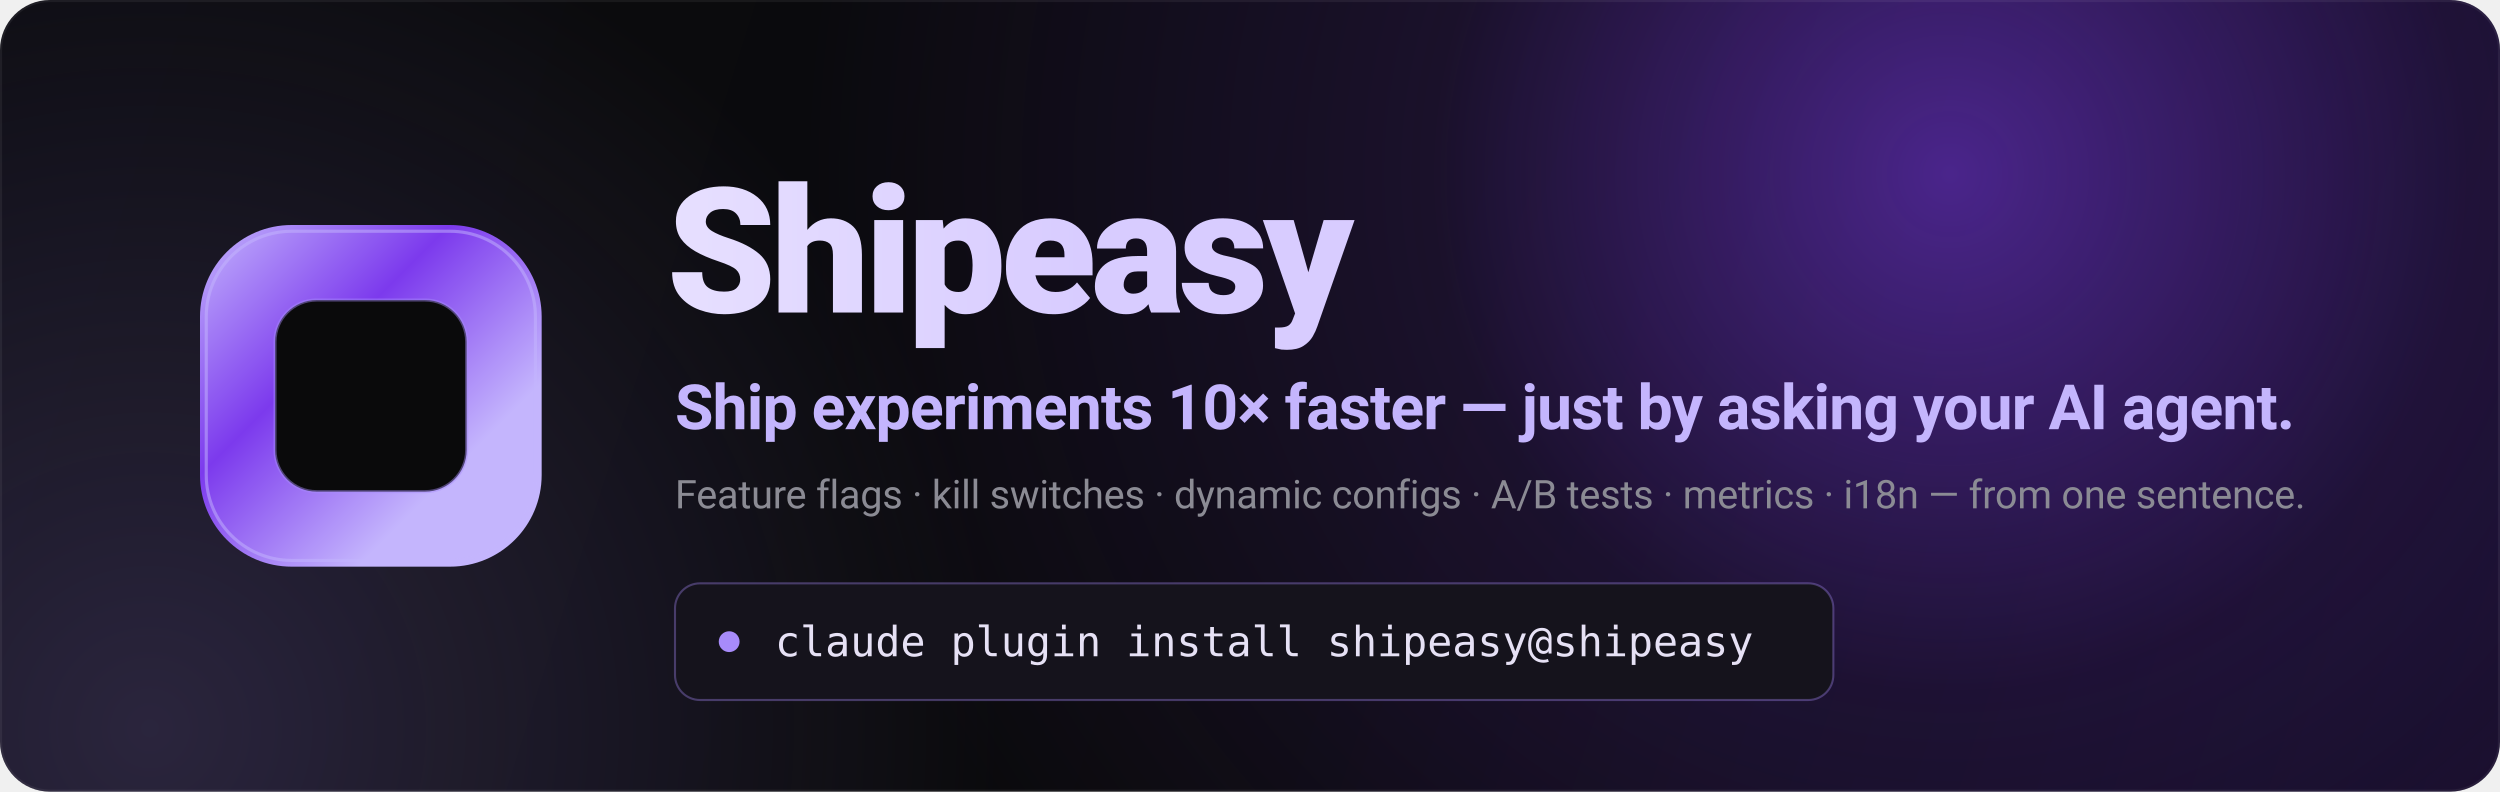
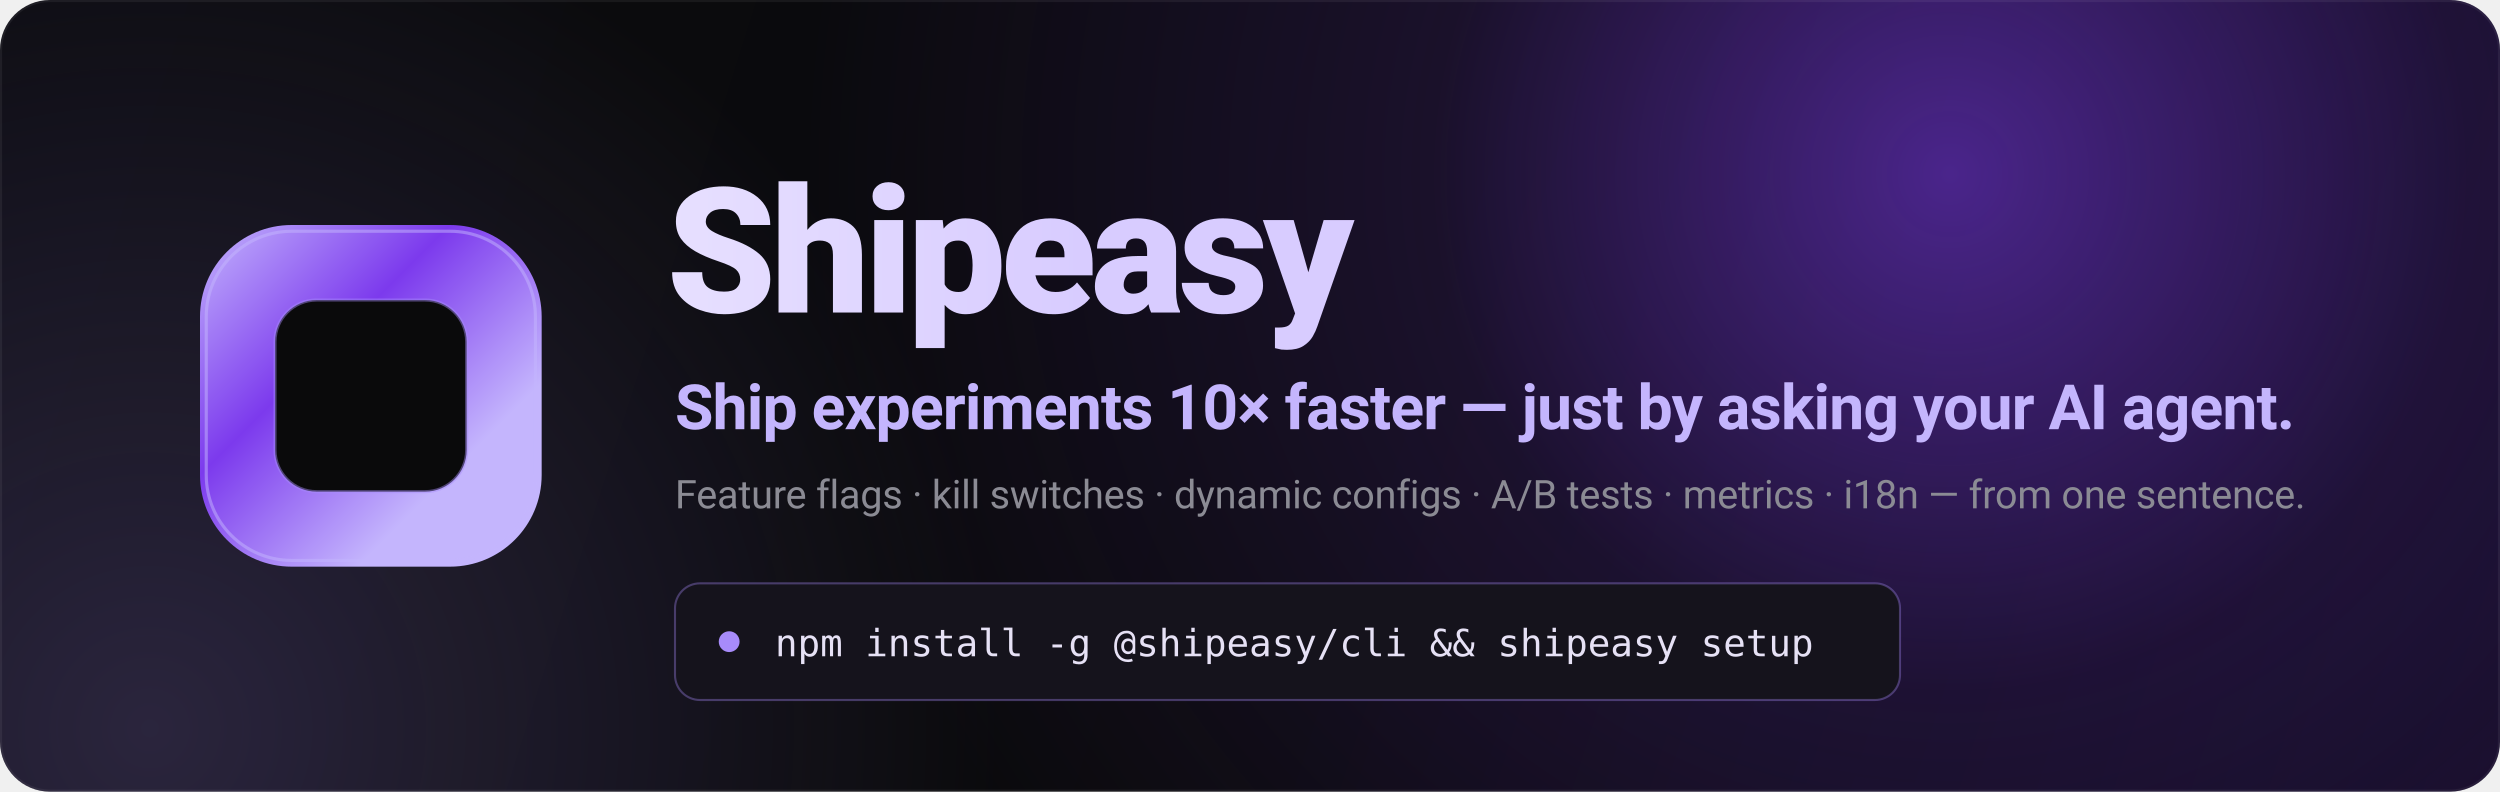
<svg xmlns="http://www.w3.org/2000/svg" width="1200" height="380" viewBox="0 0 1200 380" fill="none" role="img" aria-label="Shipeasy — ship experiments 10× faster, just by asking your AI agent">
  <defs>
    <linearGradient id="bg" x1="0" y1="0" x2="1200" y2="380" gradientUnits="userSpaceOnUse">
      <stop offset="0%" stop-color="#0b0b0f" />
      <stop offset="55%" stop-color="#0a0a0b" />
      <stop offset="100%" stop-color="#120c1f" />
    </linearGradient>
    <radialGradient id="glow" cx="78%" cy="22%" r="62%" gradientUnits="userSpaceOnUse">
      <stop offset="0%" stop-color="#7c3aed" stop-opacity="0.55" />
      <stop offset="45%" stop-color="#7c3aed" stop-opacity="0.14" />
      <stop offset="100%" stop-color="#7c3aed" stop-opacity="0" />
    </radialGradient>
    <radialGradient id="glow2" cx="6%" cy="92%" r="46%" gradientUnits="userSpaceOnUse">
      <stop offset="0%" stop-color="#a78bfa" stop-opacity="0.20" />
      <stop offset="100%" stop-color="#a78bfa" stop-opacity="0" />
    </radialGradient>
    <linearGradient id="ring" x1="0" y1="0" x2="120" y2="120" gradientUnits="userSpaceOnUse">
      <stop offset="0%" stop-color="#c4b5fd" />
      <stop offset="50%" stop-color="#7c3aed" />
      <stop offset="100%" stop-color="#c4b5fd" />
    </linearGradient>
    <linearGradient id="word" x1="0" y1="0" x2="520" y2="0" gradientUnits="userSpaceOnUse">
      <stop offset="0%" stop-color="#ffffff" />
      <stop offset="100%" stop-color="#d8ccff" />
    </linearGradient>
  </defs>
  <rect width="1200" height="380" rx="24" fill="url(#bg)" />
  <rect width="1200" height="380" rx="24" fill="url(#glow)" />
  <rect width="1200" height="380" rx="24" fill="url(#glow2)" />
  <rect x="0.5" y="0.5" width="1199" height="379" rx="23.5" fill="none" stroke="#ffffff" stroke-opacity="0.06" />
  <g transform="translate(96 108)">
    <rect width="164" height="164" rx="44" fill="url(#ring)" />
    <rect x="3" y="3" width="158" height="158" rx="41" fill="none" stroke="#c4b5fd" stroke-width="1.5" opacity="0.5" />
    <rect x="36" y="36" width="92" height="92" rx="20" fill="#0a0a0b" />
    <rect x="36" y="36" width="92" height="92" rx="20" fill="none" stroke="#a78bfa" stroke-width="1.5" opacity="0.45" />
  </g>
  <g font-family="ui-sans-serif, -apple-system, 'Segoe UI', Roboto, Helvetica, Arial, sans-serif">
    <text x="320" y="150" font-size="84" font-weight="800" letter-spacing="-2.5" fill="url(#word)">Shipeasy</text>
    <text x="324" y="206" font-size="30" font-weight="600" fill="#c4b5fd" letter-spacing="-0.4">Ship experiments 10× faster — just by asking your AI agent.</text>
    <text x="324" y="244" font-size="19" font-weight="400" fill="#8b8b94" letter-spacing="-0.1">Feature flags · kill switches · dynamic configs · A/B tests · metrics · i18n — from one sentence.</text>
    <g transform="translate(324 280)">
-       <rect width="556" height="56" rx="12" fill="#15131c" stroke="#a78bfa" stroke-opacity="0.35" />
+       <rect width="588" height="56" rx="12" fill="#15131c" stroke="#a78bfa" stroke-opacity="0.35" />
      <circle cx="26" cy="28" r="5" fill="#a78bfa" />
-       <text x="48" y="35" font-family="ui-monospace, 'SF Mono', Menlo, Consolas, monospace" font-size="20" fill="#e6e1f5">claude plugin install shipeasy@shipeasy</text>
+       <text x="48" y="35" font-family="ui-monospace, 'SF Mono', Menlo, Consolas, monospace" font-size="18" fill="#e6e1f5">npm install -g @shipeasy/cli &amp;&amp; shipeasy setup</text>
    </g>
  </g>
</svg>
